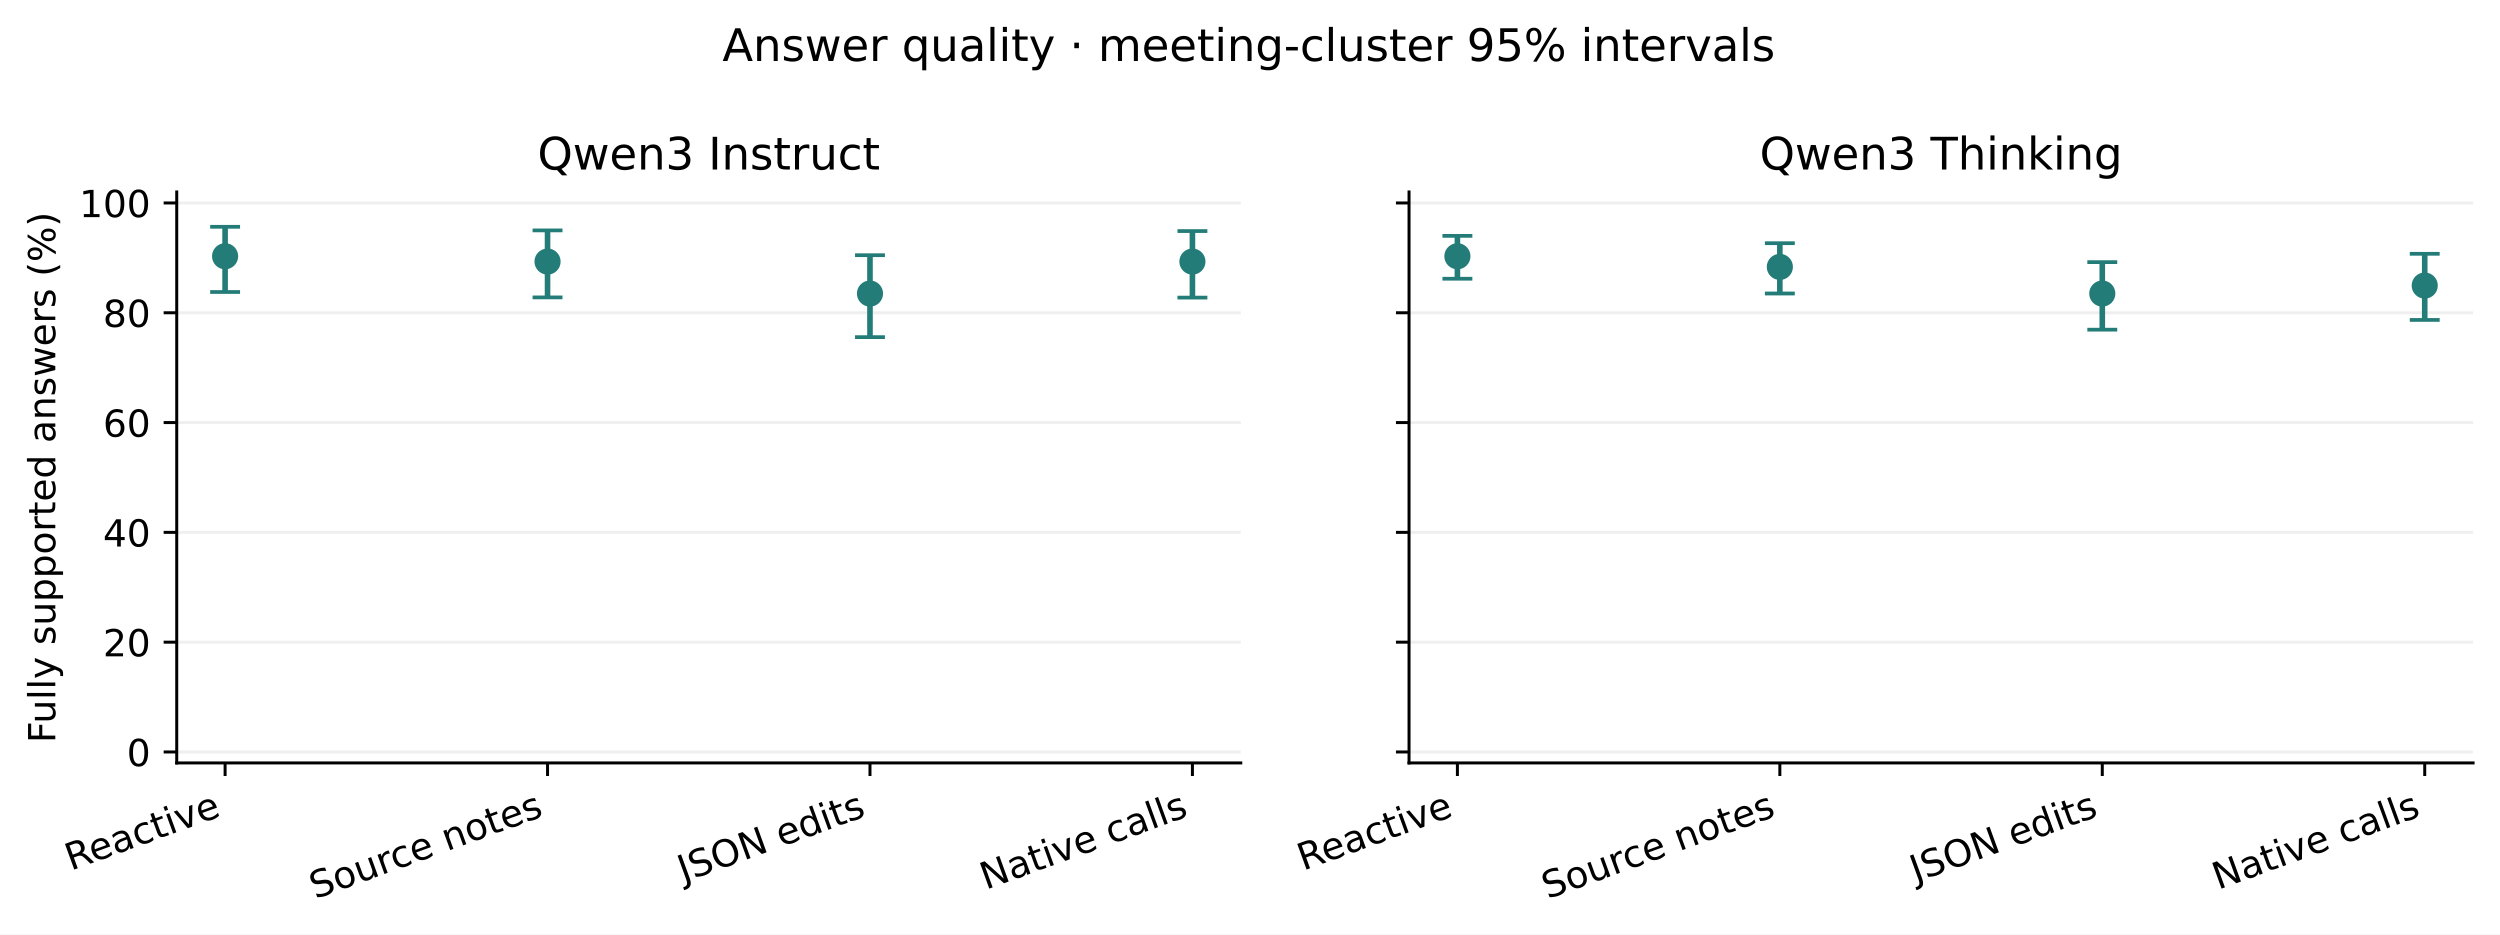
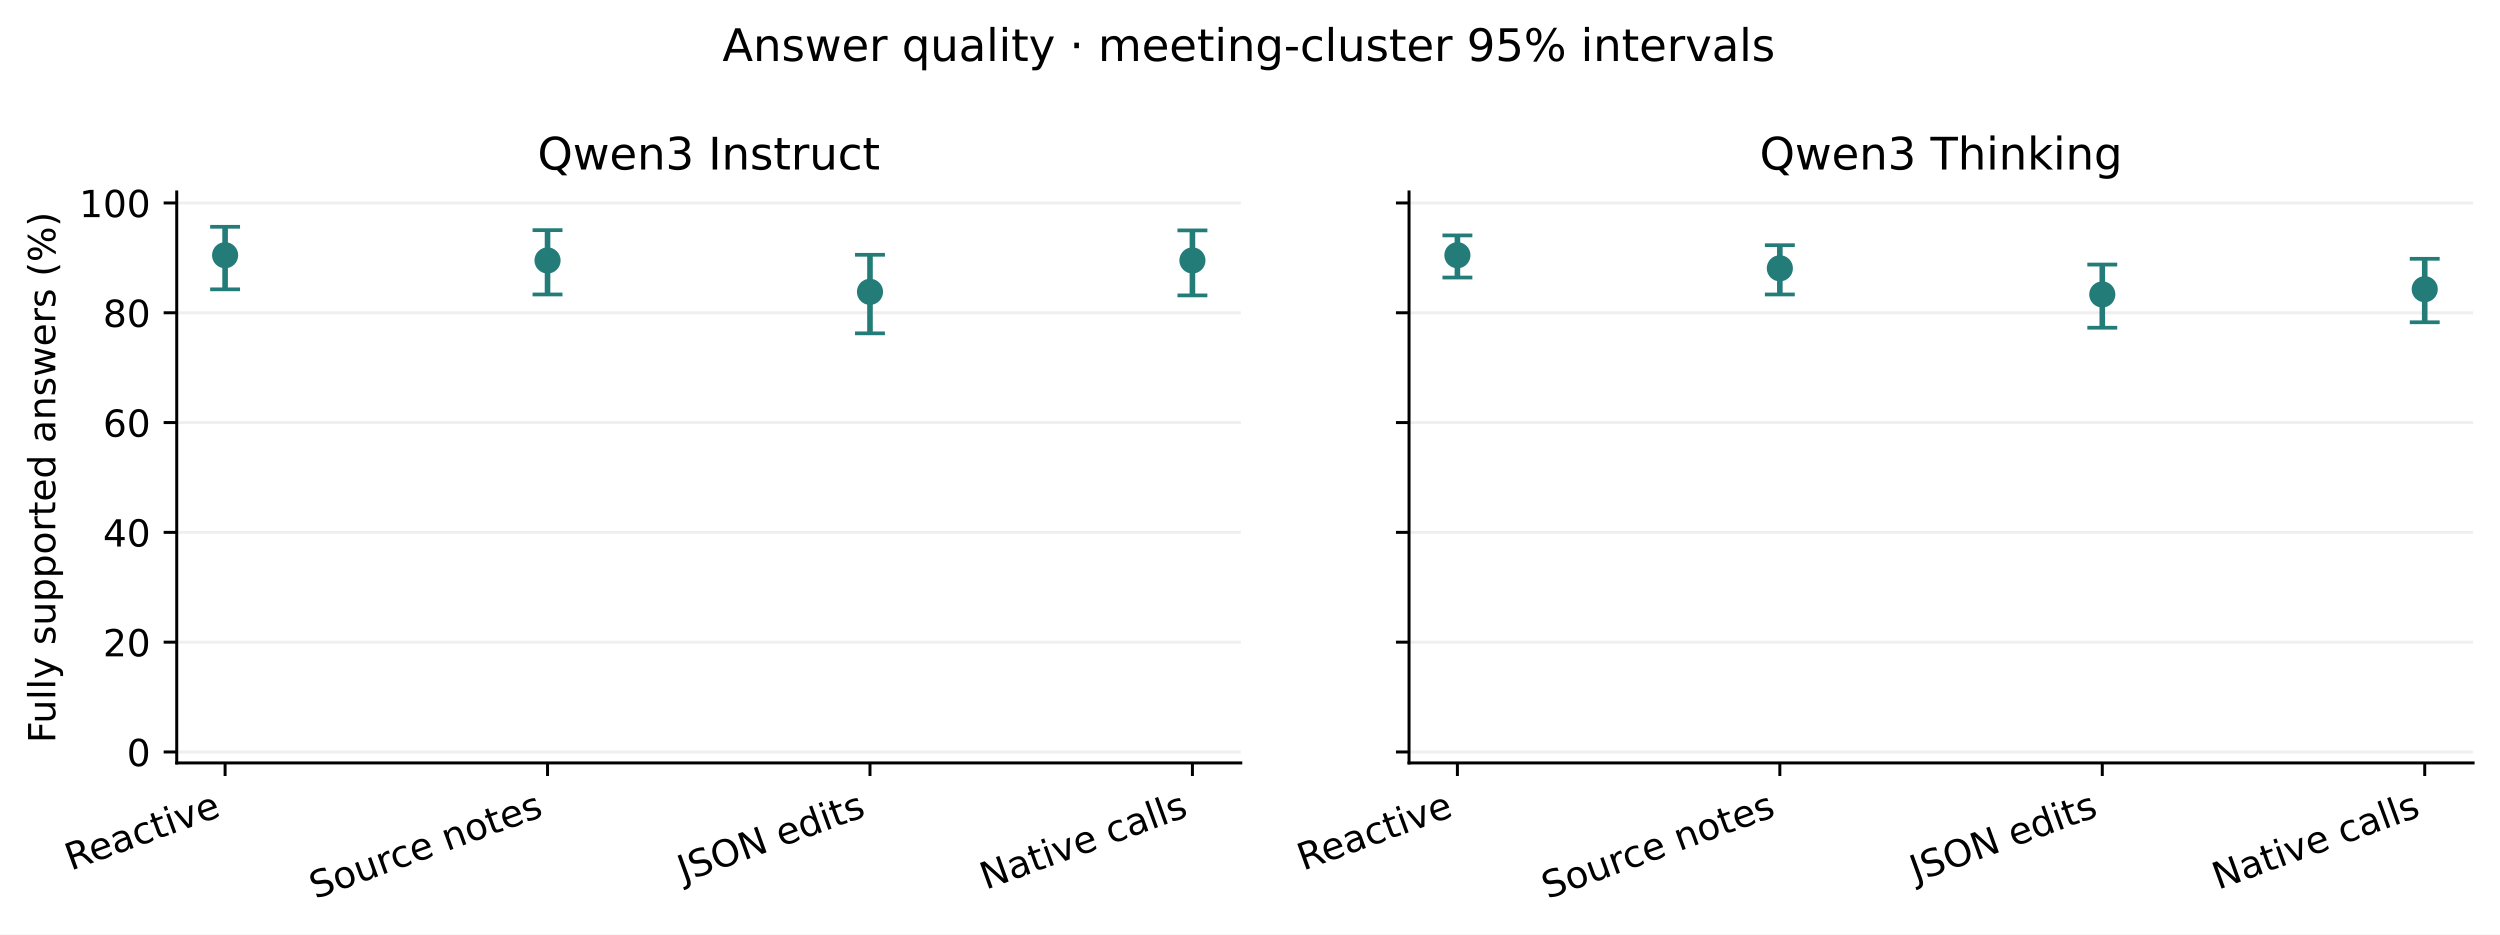
<svg xmlns="http://www.w3.org/2000/svg" xmlns:xlink="http://www.w3.org/1999/xlink" width="668.926pt" height="250.057pt" viewBox="0 0 668.926 250.057" version="1.1">
  <defs>
    <style type="text/css">*{stroke-linejoin: round; stroke-linecap: butt}</style>
  </defs>
  <g id="figure_1">
    <g id="patch_1">
      <path d="M 0 250.057  L 668.926 250.057  L 668.926 0  L 0 0  z " style="fill: #ffffff" />
    </g>
    <g id="axes_1">
      <g id="patch_2">
        <path d="M 47.288 204.138  L 331.998 204.138  L 331.998 51.363  L 47.288 51.363  z " style="fill: #ffffff" />
      </g>
      <g id="matplotlib.axis_1">
        <g id="xtick_1">
          <g id="line2d_1">
            <defs>
-               <path id="m6ab2b7c35a" d="M 0 0  L 0 3.5  " style="stroke: #000000; stroke-width: 0.8" />
+               <path id="m1e0daa736a" d="M 0 0  L 0 3.5  " style="stroke: #000000; stroke-width: 0.8" />
            </defs>
            <g>
-               <use xlink:href="#m6ab2b7c35a" x="60.23" y="204.138" style="stroke: #000000; stroke-width: 0.8" />
+               <use xlink:href="#m1e0daa736a" x="60.23" y="204.138" style="stroke: #000000; stroke-width: 0.8" />
            </g>
          </g>
          <g id="text_1">
            <text style="font-size: 10px; font-family: 'DejaVu Sans', 'Bitstream Vera Sans', 'Computer Modern Sans Serif', 'Lucida Grande', 'Verdana', 'Geneva', 'Lucid', 'Arial', 'Helvetica', 'Avant Garde', sans-serif" transform="translate(18.95421 233.0025) rotate(-20)">Reactive</text>
          </g>
        </g>
        <g id="xtick_2">
          <g id="line2d_2">
            <g>
-               <use xlink:href="#m6ab2b7c35a" x="146.505" y="204.138" style="stroke: #000000; stroke-width: 0.8" />
+               <use xlink:href="#m1e0daa736a" x="146.505" y="204.138" style="stroke: #000000; stroke-width: 0.8" />
            </g>
          </g>
          <g id="text_2">
            <text style="font-size: 10px; font-family: 'DejaVu Sans', 'Bitstream Vera Sans', 'Computer Modern Sans Serif', 'Lucida Grande', 'Verdana', 'Geneva', 'Lucid', 'Arial', 'Helvetica', 'Avant Garde', sans-serif" transform="translate(84.35549 240.5994) rotate(-20)">Source notes</text>
          </g>
        </g>
        <g id="xtick_3">
          <g id="line2d_3">
            <g>
-               <use xlink:href="#m6ab2b7c35a" x="232.781" y="204.138" style="stroke: #000000; stroke-width: 0.8" />
+               <use xlink:href="#m1e0daa736a" x="232.781" y="204.138" style="stroke: #000000; stroke-width: 0.8" />
            </g>
          </g>
          <g id="text_3">
            <text style="font-size: 10px; font-family: 'DejaVu Sans', 'Bitstream Vera Sans', 'Computer Modern Sans Serif', 'Lucida Grande', 'Verdana', 'Geneva', 'Lucid', 'Arial', 'Helvetica', 'Avant Garde', sans-serif" transform="translate(182.8706 236.1454) rotate(-20)">JSON edits</text>
          </g>
        </g>
        <g id="xtick_4">
          <g id="line2d_4">
            <g>
-               <use xlink:href="#m6ab2b7c35a" x="319.057" y="204.138" style="stroke: #000000; stroke-width: 0.8" />
+               <use xlink:href="#m1e0daa736a" x="319.057" y="204.138" style="stroke: #000000; stroke-width: 0.8" />
            </g>
          </g>
          <g id="text_4">
            <text style="font-size: 10px; font-family: 'DejaVu Sans', 'Bitstream Vera Sans', 'Computer Modern Sans Serif', 'Lucida Grande', 'Verdana', 'Geneva', 'Lucid', 'Arial', 'Helvetica', 'Avant Garde', sans-serif" transform="translate(263.7798 238.0986) rotate(-20)">Native calls</text>
          </g>
        </g>
      </g>
      <g id="matplotlib.axis_2">
        <g id="ytick_1">
          <g id="line2d_5">
-             <path d="M 47.288 201.2  L 331.998 201.2  " clip-path="url(#p899518d1d3)" style="fill: none; stroke: #b0b0b0; stroke-opacity: 0.2; stroke-width: 0.8; stroke-linecap: square" />
+             <path d="M 47.288 201.2  L 331.998 201.2  " clip-path="url(#pd5b163e7b0)" style="fill: none; stroke: #b0b0b0; stroke-opacity: 0.2; stroke-width: 0.8; stroke-linecap: square" />
          </g>
          <g id="line2d_6">
            <defs>
-               <path id="me360036311" d="M 0 0  L -3.5 0  " style="stroke: #000000; stroke-width: 0.8" />
+               <path id="m174d01e492" d="M 0 0  L -3.5 0  " style="stroke: #000000; stroke-width: 0.8" />
            </defs>
            <g>
-               <use xlink:href="#me360036311" x="47.288" y="201.2" style="stroke: #000000; stroke-width: 0.8" />
+               <use xlink:href="#m174d01e492" x="47.288" y="201.2" style="stroke: #000000; stroke-width: 0.8" />
            </g>
          </g>
          <g id="text_5">
            <text style="font-size: 10px; font-family: 'DejaVu Sans', 'Bitstream Vera Sans', 'Computer Modern Sans Serif', 'Lucida Grande', 'Verdana', 'Geneva', 'Lucid', 'Arial', 'Helvetica', 'Avant Garde', sans-serif; text-anchor: end" x="40.288" y="204.999" transform="rotate(-0 40.28828 204.9992)">0</text>
          </g>
        </g>
        <g id="ytick_2">
          <g id="line2d_7">
-             <path d="M 47.288 171.82  L 331.998 171.82  " clip-path="url(#p899518d1d3)" style="fill: none; stroke: #b0b0b0; stroke-opacity: 0.2; stroke-width: 0.8; stroke-linecap: square" />
+             <path d="M 47.288 171.82  L 331.998 171.82  " clip-path="url(#pd5b163e7b0)" style="fill: none; stroke: #b0b0b0; stroke-opacity: 0.2; stroke-width: 0.8; stroke-linecap: square" />
          </g>
          <g id="line2d_8">
            <g>
-               <use xlink:href="#me360036311" x="47.288" y="171.82" style="stroke: #000000; stroke-width: 0.8" />
+               <use xlink:href="#m174d01e492" x="47.288" y="171.82" style="stroke: #000000; stroke-width: 0.8" />
            </g>
          </g>
          <g id="text_6">
            <text style="font-size: 10px; font-family: 'DejaVu Sans', 'Bitstream Vera Sans', 'Computer Modern Sans Serif', 'Lucida Grande', 'Verdana', 'Geneva', 'Lucid', 'Arial', 'Helvetica', 'Avant Garde', sans-serif; text-anchor: end" x="40.288" y="175.619" transform="rotate(-0 40.28828 175.6193)">20</text>
          </g>
        </g>
        <g id="ytick_3">
          <g id="line2d_9">
-             <path d="M 47.288 142.441  L 331.998 142.441  " clip-path="url(#p899518d1d3)" style="fill: none; stroke: #b0b0b0; stroke-opacity: 0.2; stroke-width: 0.8; stroke-linecap: square" />
+             <path d="M 47.288 142.441  L 331.998 142.441  " clip-path="url(#pd5b163e7b0)" style="fill: none; stroke: #b0b0b0; stroke-opacity: 0.2; stroke-width: 0.8; stroke-linecap: square" />
          </g>
          <g id="line2d_10">
            <g>
-               <use xlink:href="#me360036311" x="47.288" y="142.441" style="stroke: #000000; stroke-width: 0.8" />
+               <use xlink:href="#m174d01e492" x="47.288" y="142.441" style="stroke: #000000; stroke-width: 0.8" />
            </g>
          </g>
          <g id="text_7">
            <text style="font-size: 10px; font-family: 'DejaVu Sans', 'Bitstream Vera Sans', 'Computer Modern Sans Serif', 'Lucida Grande', 'Verdana', 'Geneva', 'Lucid', 'Arial', 'Helvetica', 'Avant Garde', sans-serif; text-anchor: end" x="40.288" y="146.239" transform="rotate(-0 40.28828 146.2394)">40</text>
          </g>
        </g>
        <g id="ytick_4">
          <g id="line2d_11">
-             <path d="M 47.288 113.061  L 331.998 113.061  " clip-path="url(#p899518d1d3)" style="fill: none; stroke: #b0b0b0; stroke-opacity: 0.2; stroke-width: 0.8; stroke-linecap: square" />
+             <path d="M 47.288 113.061  L 331.998 113.061  " clip-path="url(#pd5b163e7b0)" style="fill: none; stroke: #b0b0b0; stroke-opacity: 0.2; stroke-width: 0.8; stroke-linecap: square" />
          </g>
          <g id="line2d_12">
            <g>
-               <use xlink:href="#me360036311" x="47.288" y="113.061" style="stroke: #000000; stroke-width: 0.8" />
+               <use xlink:href="#m174d01e492" x="47.288" y="113.061" style="stroke: #000000; stroke-width: 0.8" />
            </g>
          </g>
          <g id="text_8">
            <text style="font-size: 10px; font-family: 'DejaVu Sans', 'Bitstream Vera Sans', 'Computer Modern Sans Serif', 'Lucida Grande', 'Verdana', 'Geneva', 'Lucid', 'Arial', 'Helvetica', 'Avant Garde', sans-serif; text-anchor: end" x="40.288" y="116.859" transform="rotate(-0 40.28828 116.8595)">60</text>
          </g>
        </g>
        <g id="ytick_5">
          <g id="line2d_13">
-             <path d="M 47.288 83.681  L 331.998 83.681  " clip-path="url(#p899518d1d3)" style="fill: none; stroke: #b0b0b0; stroke-opacity: 0.2; stroke-width: 0.8; stroke-linecap: square" />
+             <path d="M 47.288 83.681  L 331.998 83.681  " clip-path="url(#pd5b163e7b0)" style="fill: none; stroke: #b0b0b0; stroke-opacity: 0.2; stroke-width: 0.8; stroke-linecap: square" />
          </g>
          <g id="line2d_14">
            <g>
-               <use xlink:href="#me360036311" x="47.288" y="83.681" style="stroke: #000000; stroke-width: 0.8" />
+               <use xlink:href="#m174d01e492" x="47.288" y="83.681" style="stroke: #000000; stroke-width: 0.8" />
            </g>
          </g>
          <g id="text_9">
            <text style="font-size: 10px; font-family: 'DejaVu Sans', 'Bitstream Vera Sans', 'Computer Modern Sans Serif', 'Lucida Grande', 'Verdana', 'Geneva', 'Lucid', 'Arial', 'Helvetica', 'Avant Garde', sans-serif; text-anchor: end" x="40.288" y="87.48" transform="rotate(-0 40.28828 87.47955)">80</text>
          </g>
        </g>
        <g id="ytick_6">
          <g id="line2d_15">
-             <path d="M 47.288 54.301  L 331.998 54.301  " clip-path="url(#p899518d1d3)" style="fill: none; stroke: #b0b0b0; stroke-opacity: 0.2; stroke-width: 0.8; stroke-linecap: square" />
+             <path d="M 47.288 54.301  L 331.998 54.301  " clip-path="url(#pd5b163e7b0)" style="fill: none; stroke: #b0b0b0; stroke-opacity: 0.2; stroke-width: 0.8; stroke-linecap: square" />
          </g>
          <g id="line2d_16">
            <g>
-               <use xlink:href="#me360036311" x="47.288" y="54.301" style="stroke: #000000; stroke-width: 0.8" />
+               <use xlink:href="#m174d01e492" x="47.288" y="54.301" style="stroke: #000000; stroke-width: 0.8" />
            </g>
          </g>
          <g id="text_10">
            <text style="font-size: 10px; font-family: 'DejaVu Sans', 'Bitstream Vera Sans', 'Computer Modern Sans Serif', 'Lucida Grande', 'Verdana', 'Geneva', 'Lucid', 'Arial', 'Helvetica', 'Avant Garde', sans-serif; text-anchor: end" x="40.288" y="58.1" transform="rotate(-0 40.28828 58.09963)">100</text>
          </g>
        </g>
        <g id="text_11">
          <text style="font-size: 10px; font-family: 'DejaVu Sans', 'Bitstream Vera Sans', 'Computer Modern Sans Serif', 'Lucida Grande', 'Verdana', 'Geneva', 'Lucid', 'Arial', 'Helvetica', 'Avant Garde', sans-serif; text-anchor: middle" x="14.798" y="127.751" transform="rotate(-90 14.79844 127.7506)">Fully supported answers (%)</text>
        </g>
      </g>
      <g id="LineCollection_1">
-         <path d="M 60.23 78.122  L 60.23 60.688  " clip-path="url(#p899518d1d3)" style="fill: none; stroke: #237c78; stroke-width: 1.5" />
+         <path d="M 60.23 77.424  L 60.23 60.688  " clip-path="url(#pd5b163e7b0)" style="fill: none; stroke: #237c78; stroke-width: 1.5" />
      </g>
      <g id="line2d_17">
        <defs>
-           <path id="m6b634b6a52" d="M 4 0  L -4 -0  " style="stroke: #237c78" />
+           <path id="m1256e36983" d="M 4 0  L -4 -0  " style="stroke: #237c78" />
        </defs>
-         <g clip-path="url(#p899518d1d3)">
-           <use xlink:href="#m6b634b6a52" x="60.23" y="78.122" style="fill: #237c78; stroke: #237c78" />
+         <g clip-path="url(#pd5b163e7b0)">
+           <use xlink:href="#m1256e36983" x="60.23" y="77.424" style="fill: #237c78; stroke: #237c78" />
        </g>
      </g>
      <g id="line2d_18">
-         <g clip-path="url(#p899518d1d3)">
-           <use xlink:href="#m6b634b6a52" x="60.23" y="60.688" style="fill: #237c78; stroke: #237c78" />
+         <g clip-path="url(#pd5b163e7b0)">
+           <use xlink:href="#m1256e36983" x="60.23" y="60.688" style="fill: #237c78; stroke: #237c78" />
        </g>
      </g>
      <g id="LineCollection_2">
-         <path d="M 146.505 79.574  L 146.505 61.646  " clip-path="url(#p899518d1d3)" style="fill: none; stroke: #237c78; stroke-width: 1.5" />
+         <path d="M 146.505 78.784  L 146.505 61.585  " clip-path="url(#pd5b163e7b0)" style="fill: none; stroke: #237c78; stroke-width: 1.5" />
      </g>
      <g id="line2d_19">
-         <g clip-path="url(#p899518d1d3)">
-           <use xlink:href="#m6b634b6a52" x="146.505" y="79.574" style="fill: #237c78; stroke: #237c78" />
+         <g clip-path="url(#pd5b163e7b0)">
+           <use xlink:href="#m1256e36983" x="146.505" y="78.784" style="fill: #237c78; stroke: #237c78" />
        </g>
      </g>
      <g id="line2d_20">
-         <g clip-path="url(#p899518d1d3)">
-           <use xlink:href="#m6b634b6a52" x="146.505" y="61.646" style="fill: #237c78; stroke: #237c78" />
+         <g clip-path="url(#pd5b163e7b0)">
+           <use xlink:href="#m1256e36983" x="146.505" y="61.585" style="fill: #237c78; stroke: #237c78" />
        </g>
      </g>
      <g id="LineCollection_3">
-         <path d="M 232.781 90.21  L 232.781 68.291  " clip-path="url(#p899518d1d3)" style="fill: none; stroke: #237c78; stroke-width: 1.5" />
+         <path d="M 232.781 89.189  L 232.781 68.181  " clip-path="url(#pd5b163e7b0)" style="fill: none; stroke: #237c78; stroke-width: 1.5" />
      </g>
      <g id="line2d_21">
-         <g clip-path="url(#p899518d1d3)">
-           <use xlink:href="#m6b634b6a52" x="232.781" y="90.21" style="fill: #237c78; stroke: #237c78" />
+         <g clip-path="url(#pd5b163e7b0)">
+           <use xlink:href="#m1256e36983" x="232.781" y="89.189" style="fill: #237c78; stroke: #237c78" />
        </g>
      </g>
      <g id="line2d_22">
-         <g clip-path="url(#p899518d1d3)">
-           <use xlink:href="#m6b634b6a52" x="232.781" y="68.291" style="fill: #237c78; stroke: #237c78" />
+         <g clip-path="url(#pd5b163e7b0)">
+           <use xlink:href="#m1256e36983" x="232.781" y="68.181" style="fill: #237c78; stroke: #237c78" />
        </g>
      </g>
      <g id="LineCollection_4">
-         <path d="M 319.057 79.628  L 319.057 61.834  " clip-path="url(#p899518d1d3)" style="fill: none; stroke: #237c78; stroke-width: 1.5" />
+         <path d="M 319.057 79.042  L 319.057 61.646  " clip-path="url(#pd5b163e7b0)" style="fill: none; stroke: #237c78; stroke-width: 1.5" />
      </g>
      <g id="line2d_23">
-         <g clip-path="url(#p899518d1d3)">
-           <use xlink:href="#m6b634b6a52" x="319.057" y="79.628" style="fill: #237c78; stroke: #237c78" />
+         <g clip-path="url(#pd5b163e7b0)">
+           <use xlink:href="#m1256e36983" x="319.057" y="79.042" style="fill: #237c78; stroke: #237c78" />
        </g>
      </g>
      <g id="line2d_24">
-         <g clip-path="url(#p899518d1d3)">
-           <use xlink:href="#m6b634b6a52" x="319.057" y="61.834" style="fill: #237c78; stroke: #237c78" />
+         <g clip-path="url(#pd5b163e7b0)">
+           <use xlink:href="#m1256e36983" x="319.057" y="61.646" style="fill: #237c78; stroke: #237c78" />
        </g>
      </g>
      <g id="line2d_25">
        <defs>
-           <path id="m372ee1ab7f" d="M 0 3  C 0.796 3 1.559 2.684 2.121 2.121  C 2.684 1.559 3 0.796 3 0  C 3 -0.796 2.684 -1.559 2.121 -2.121  C 1.559 -2.684 0.796 -3 0 -3  C -0.796 -3 -1.559 -2.684 -2.121 -2.121  C -2.684 -1.559 -3 -0.796 -3 0  C -3 0.796 -2.684 1.559 -2.121 2.121  C -1.559 2.684 -0.796 3 0 3  z " style="stroke: #237c78" />
+           <path id="m9bd3ea5081" d="M 0 3  C 0.796 3 1.559 2.684 2.121 2.121  C 2.684 1.559 3 0.796 3 0  C 3 -0.796 2.684 -1.559 2.121 -2.121  C 1.559 -2.684 0.796 -3 0 -3  C -0.796 -3 -1.559 -2.684 -2.121 -2.121  C -2.684 -1.559 -3 -0.796 -3 0  C -3 0.796 -2.684 1.559 -2.121 2.121  C -1.559 2.684 -0.796 3 0 3  z " style="stroke: #237c78" />
        </defs>
-         <g clip-path="url(#p899518d1d3)">
-           <use xlink:href="#m372ee1ab7f" x="60.23" y="68.563" style="fill: #237c78; stroke: #237c78" />
+         <g clip-path="url(#pd5b163e7b0)">
+           <use xlink:href="#m9bd3ea5081" x="60.23" y="68.291" style="fill: #237c78; stroke: #237c78" />
        </g>
      </g>
      <g id="line2d_26">
-         <g clip-path="url(#p899518d1d3)">
-           <use xlink:href="#m372ee1ab7f" x="146.505" y="69.989" style="fill: #237c78; stroke: #237c78" />
+         <g clip-path="url(#pd5b163e7b0)">
+           <use xlink:href="#m9bd3ea5081" x="146.505" y="69.69" style="fill: #237c78; stroke: #237c78" />
        </g>
      </g>
      <g id="line2d_27">
-         <g clip-path="url(#p899518d1d3)">
-           <use xlink:href="#m372ee1ab7f" x="232.781" y="78.546" style="fill: #237c78; stroke: #237c78" />
+         <g clip-path="url(#pd5b163e7b0)">
+           <use xlink:href="#m9bd3ea5081" x="232.781" y="78.085" style="fill: #237c78; stroke: #237c78" />
        </g>
      </g>
      <g id="line2d_28">
-         <g clip-path="url(#p899518d1d3)">
-           <use xlink:href="#m372ee1ab7f" x="319.057" y="69.989" style="fill: #237c78; stroke: #237c78" />
+         <g clip-path="url(#pd5b163e7b0)">
+           <use xlink:href="#m9bd3ea5081" x="319.057" y="69.69" style="fill: #237c78; stroke: #237c78" />
        </g>
      </g>
      <g id="patch_3">
        <path d="M 47.288 204.138  L 47.288 51.363  " style="fill: none; stroke: #000000; stroke-width: 0.8; stroke-linejoin: miter; stroke-linecap: square" />
      </g>
      <g id="patch_4">
        <path d="M 47.288 204.138  L 331.998 204.138  " style="fill: none; stroke: #000000; stroke-width: 0.8; stroke-linejoin: miter; stroke-linecap: square" />
      </g>
      <g id="text_12">
        <text style="font-size: 12px; font-family: 'DejaVu Sans', 'Bitstream Vera Sans', 'Computer Modern Sans Serif', 'Lucida Grande', 'Verdana', 'Geneva', 'Lucid', 'Arial', 'Helvetica', 'Avant Garde', sans-serif; text-anchor: middle" x="189.643" y="45.363" transform="rotate(-0 189.6431 45.36281)">Qwen3 Instruct</text>
      </g>
    </g>
    <g id="axes_2">
      <g id="patch_5">
        <path d="M 377.016 204.138  L 661.726 204.138  L 661.726 51.363  L 377.016 51.363  z " style="fill: #ffffff" />
      </g>
      <g id="matplotlib.axis_3">
        <g id="xtick_5">
          <g id="line2d_29">
            <g>
-               <use xlink:href="#m6ab2b7c35a" x="389.958" y="204.138" style="stroke: #000000; stroke-width: 0.8" />
+               <use xlink:href="#m1e0daa736a" x="389.958" y="204.138" style="stroke: #000000; stroke-width: 0.8" />
            </g>
          </g>
          <g id="text_13">
            <text style="font-size: 10px; font-family: 'DejaVu Sans', 'Bitstream Vera Sans', 'Computer Modern Sans Serif', 'Lucida Grande', 'Verdana', 'Geneva', 'Lucid', 'Arial', 'Helvetica', 'Avant Garde', sans-serif" transform="translate(348.6822 233.0025) rotate(-20)">Reactive</text>
          </g>
        </g>
        <g id="xtick_6">
          <g id="line2d_30">
            <g>
-               <use xlink:href="#m6ab2b7c35a" x="476.233" y="204.138" style="stroke: #000000; stroke-width: 0.8" />
+               <use xlink:href="#m1e0daa736a" x="476.233" y="204.138" style="stroke: #000000; stroke-width: 0.8" />
            </g>
          </g>
          <g id="text_14">
            <text style="font-size: 10px; font-family: 'DejaVu Sans', 'Bitstream Vera Sans', 'Computer Modern Sans Serif', 'Lucida Grande', 'Verdana', 'Geneva', 'Lucid', 'Arial', 'Helvetica', 'Avant Garde', sans-serif" transform="translate(414.0835 240.5994) rotate(-20)">Source notes</text>
          </g>
        </g>
        <g id="xtick_7">
          <g id="line2d_31">
            <g>
-               <use xlink:href="#m6ab2b7c35a" x="562.509" y="204.138" style="stroke: #000000; stroke-width: 0.8" />
+               <use xlink:href="#m1e0daa736a" x="562.509" y="204.138" style="stroke: #000000; stroke-width: 0.8" />
            </g>
          </g>
          <g id="text_15">
            <text style="font-size: 10px; font-family: 'DejaVu Sans', 'Bitstream Vera Sans', 'Computer Modern Sans Serif', 'Lucida Grande', 'Verdana', 'Geneva', 'Lucid', 'Arial', 'Helvetica', 'Avant Garde', sans-serif" transform="translate(512.5986 236.1454) rotate(-20)">JSON edits</text>
          </g>
        </g>
        <g id="xtick_8">
          <g id="line2d_32">
            <g>
-               <use xlink:href="#m6ab2b7c35a" x="648.785" y="204.138" style="stroke: #000000; stroke-width: 0.8" />
+               <use xlink:href="#m1e0daa736a" x="648.785" y="204.138" style="stroke: #000000; stroke-width: 0.8" />
            </g>
          </g>
          <g id="text_16">
            <text style="font-size: 10px; font-family: 'DejaVu Sans', 'Bitstream Vera Sans', 'Computer Modern Sans Serif', 'Lucida Grande', 'Verdana', 'Geneva', 'Lucid', 'Arial', 'Helvetica', 'Avant Garde', sans-serif" transform="translate(593.5078 238.0986) rotate(-20)">Native calls</text>
          </g>
        </g>
      </g>
      <g id="matplotlib.axis_4">
        <g id="ytick_7">
          <g id="line2d_33">
-             <path d="M 377.016 201.2  L 661.726 201.2  " clip-path="url(#pcfbc85f591)" style="fill: none; stroke: #b0b0b0; stroke-opacity: 0.2; stroke-width: 0.8; stroke-linecap: square" />
+             <path d="M 377.016 201.2  L 661.726 201.2  " clip-path="url(#pc7e83adfa6)" style="fill: none; stroke: #b0b0b0; stroke-opacity: 0.2; stroke-width: 0.8; stroke-linecap: square" />
          </g>
          <g id="line2d_34">
            <g>
-               <use xlink:href="#me360036311" x="377.016" y="201.2" style="stroke: #000000; stroke-width: 0.8" />
+               <use xlink:href="#m174d01e492" x="377.016" y="201.2" style="stroke: #000000; stroke-width: 0.8" />
            </g>
          </g>
        </g>
        <g id="ytick_8">
          <g id="line2d_35">
-             <path d="M 377.016 171.82  L 661.726 171.82  " clip-path="url(#pcfbc85f591)" style="fill: none; stroke: #b0b0b0; stroke-opacity: 0.2; stroke-width: 0.8; stroke-linecap: square" />
+             <path d="M 377.016 171.82  L 661.726 171.82  " clip-path="url(#pc7e83adfa6)" style="fill: none; stroke: #b0b0b0; stroke-opacity: 0.2; stroke-width: 0.8; stroke-linecap: square" />
          </g>
          <g id="line2d_36">
            <g>
-               <use xlink:href="#me360036311" x="377.016" y="171.82" style="stroke: #000000; stroke-width: 0.8" />
+               <use xlink:href="#m174d01e492" x="377.016" y="171.82" style="stroke: #000000; stroke-width: 0.8" />
            </g>
          </g>
        </g>
        <g id="ytick_9">
          <g id="line2d_37">
-             <path d="M 377.016 142.441  L 661.726 142.441  " clip-path="url(#pcfbc85f591)" style="fill: none; stroke: #b0b0b0; stroke-opacity: 0.2; stroke-width: 0.8; stroke-linecap: square" />
+             <path d="M 377.016 142.441  L 661.726 142.441  " clip-path="url(#pc7e83adfa6)" style="fill: none; stroke: #b0b0b0; stroke-opacity: 0.2; stroke-width: 0.8; stroke-linecap: square" />
          </g>
          <g id="line2d_38">
            <g>
-               <use xlink:href="#me360036311" x="377.016" y="142.441" style="stroke: #000000; stroke-width: 0.8" />
+               <use xlink:href="#m174d01e492" x="377.016" y="142.441" style="stroke: #000000; stroke-width: 0.8" />
            </g>
          </g>
        </g>
        <g id="ytick_10">
          <g id="line2d_39">
-             <path d="M 377.016 113.061  L 661.726 113.061  " clip-path="url(#pcfbc85f591)" style="fill: none; stroke: #b0b0b0; stroke-opacity: 0.2; stroke-width: 0.8; stroke-linecap: square" />
+             <path d="M 377.016 113.061  L 661.726 113.061  " clip-path="url(#pc7e83adfa6)" style="fill: none; stroke: #b0b0b0; stroke-opacity: 0.2; stroke-width: 0.8; stroke-linecap: square" />
          </g>
          <g id="line2d_40">
            <g>
-               <use xlink:href="#me360036311" x="377.016" y="113.061" style="stroke: #000000; stroke-width: 0.8" />
+               <use xlink:href="#m174d01e492" x="377.016" y="113.061" style="stroke: #000000; stroke-width: 0.8" />
            </g>
          </g>
        </g>
        <g id="ytick_11">
          <g id="line2d_41">
-             <path d="M 377.016 83.681  L 661.726 83.681  " clip-path="url(#pcfbc85f591)" style="fill: none; stroke: #b0b0b0; stroke-opacity: 0.2; stroke-width: 0.8; stroke-linecap: square" />
+             <path d="M 377.016 83.681  L 661.726 83.681  " clip-path="url(#pc7e83adfa6)" style="fill: none; stroke: #b0b0b0; stroke-opacity: 0.2; stroke-width: 0.8; stroke-linecap: square" />
          </g>
          <g id="line2d_42">
            <g>
-               <use xlink:href="#me360036311" x="377.016" y="83.681" style="stroke: #000000; stroke-width: 0.8" />
+               <use xlink:href="#m174d01e492" x="377.016" y="83.681" style="stroke: #000000; stroke-width: 0.8" />
            </g>
          </g>
        </g>
        <g id="ytick_12">
          <g id="line2d_43">
-             <path d="M 377.016 54.301  L 661.726 54.301  " clip-path="url(#pcfbc85f591)" style="fill: none; stroke: #b0b0b0; stroke-opacity: 0.2; stroke-width: 0.8; stroke-linecap: square" />
+             <path d="M 377.016 54.301  L 661.726 54.301  " clip-path="url(#pc7e83adfa6)" style="fill: none; stroke: #b0b0b0; stroke-opacity: 0.2; stroke-width: 0.8; stroke-linecap: square" />
          </g>
          <g id="line2d_44">
            <g>
-               <use xlink:href="#me360036311" x="377.016" y="54.301" style="stroke: #000000; stroke-width: 0.8" />
+               <use xlink:href="#m174d01e492" x="377.016" y="54.301" style="stroke: #000000; stroke-width: 0.8" />
            </g>
          </g>
        </g>
      </g>
      <g id="LineCollection_5">
-         <path d="M 389.958 74.587  L 389.958 63.115  " clip-path="url(#pcfbc85f591)" style="fill: none; stroke: #237c78; stroke-width: 1.5" />
+         <path d="M 389.958 74.26  L 389.958 62.981  " clip-path="url(#pc7e83adfa6)" style="fill: none; stroke: #237c78; stroke-width: 1.5" />
      </g>
      <g id="line2d_45">
-         <g clip-path="url(#pcfbc85f591)">
-           <use xlink:href="#m6b634b6a52" x="389.958" y="74.587" style="fill: #237c78; stroke: #237c78" />
+         <g clip-path="url(#pc7e83adfa6)">
+           <use xlink:href="#m1256e36983" x="389.958" y="74.26" style="fill: #237c78; stroke: #237c78" />
        </g>
      </g>
      <g id="line2d_46">
-         <g clip-path="url(#pcfbc85f591)">
-           <use xlink:href="#m6b634b6a52" x="389.958" y="63.115" style="fill: #237c78; stroke: #237c78" />
+         <g clip-path="url(#pc7e83adfa6)">
+           <use xlink:href="#m1256e36983" x="389.958" y="62.981" style="fill: #237c78; stroke: #237c78" />
        </g>
      </g>
      <g id="LineCollection_6">
-         <path d="M 476.233 78.532  L 476.233 65.065  " clip-path="url(#pcfbc85f591)" style="fill: none; stroke: #237c78; stroke-width: 1.5" />
+         <path d="M 476.233 78.784  L 476.233 65.601  " clip-path="url(#pc7e83adfa6)" style="fill: none; stroke: #237c78; stroke-width: 1.5" />
      </g>
      <g id="line2d_47">
-         <g clip-path="url(#pcfbc85f591)">
-           <use xlink:href="#m6b634b6a52" x="476.233" y="78.532" style="fill: #237c78; stroke: #237c78" />
+         <g clip-path="url(#pc7e83adfa6)">
+           <use xlink:href="#m1256e36983" x="476.233" y="78.784" style="fill: #237c78; stroke: #237c78" />
        </g>
      </g>
      <g id="line2d_48">
-         <g clip-path="url(#pcfbc85f591)">
-           <use xlink:href="#m6b634b6a52" x="476.233" y="65.065" style="fill: #237c78; stroke: #237c78" />
+         <g clip-path="url(#pc7e83adfa6)">
+           <use xlink:href="#m1256e36983" x="476.233" y="65.601" style="fill: #237c78; stroke: #237c78" />
        </g>
      </g>
      <g id="LineCollection_7">
-         <path d="M 562.509 88.201  L 562.509 70.143  " clip-path="url(#pcfbc85f591)" style="fill: none; stroke: #237c78; stroke-width: 1.5" />
+         <path d="M 562.509 87.687  L 562.509 70.79  " clip-path="url(#pc7e83adfa6)" style="fill: none; stroke: #237c78; stroke-width: 1.5" />
      </g>
      <g id="line2d_49">
-         <g clip-path="url(#pcfbc85f591)">
-           <use xlink:href="#m6b634b6a52" x="562.509" y="88.201" style="fill: #237c78; stroke: #237c78" />
+         <g clip-path="url(#pc7e83adfa6)">
+           <use xlink:href="#m1256e36983" x="562.509" y="87.687" style="fill: #237c78; stroke: #237c78" />
        </g>
      </g>
      <g id="line2d_50">
-         <g clip-path="url(#pcfbc85f591)">
-           <use xlink:href="#m6b634b6a52" x="562.509" y="70.143" style="fill: #237c78; stroke: #237c78" />
+         <g clip-path="url(#pc7e83adfa6)">
+           <use xlink:href="#m1256e36983" x="562.509" y="70.79" style="fill: #237c78; stroke: #237c78" />
        </g>
      </g>
      <g id="LineCollection_8">
-         <path d="M 648.785 85.597  L 648.785 67.903  " clip-path="url(#pcfbc85f591)" style="fill: none; stroke: #237c78; stroke-width: 1.5" />
+         <path d="M 648.785 86.235  L 648.785 69.251  " clip-path="url(#pc7e83adfa6)" style="fill: none; stroke: #237c78; stroke-width: 1.5" />
      </g>
      <g id="line2d_51">
-         <g clip-path="url(#pcfbc85f591)">
-           <use xlink:href="#m6b634b6a52" x="648.785" y="85.597" style="fill: #237c78; stroke: #237c78" />
+         <g clip-path="url(#pc7e83adfa6)">
+           <use xlink:href="#m1256e36983" x="648.785" y="86.235" style="fill: #237c78; stroke: #237c78" />
        </g>
      </g>
      <g id="line2d_52">
-         <g clip-path="url(#pcfbc85f591)">
-           <use xlink:href="#m6b634b6a52" x="648.785" y="67.903" style="fill: #237c78; stroke: #237c78" />
+         <g clip-path="url(#pc7e83adfa6)">
+           <use xlink:href="#m1256e36983" x="648.785" y="69.251" style="fill: #237c78; stroke: #237c78" />
        </g>
      </g>
      <g id="line2d_53">
-         <g clip-path="url(#pcfbc85f591)">
-           <use xlink:href="#m372ee1ab7f" x="389.958" y="68.563" style="fill: #237c78; stroke: #237c78" />
+         <g clip-path="url(#pc7e83adfa6)">
+           <use xlink:href="#m9bd3ea5081" x="389.958" y="68.291" style="fill: #237c78; stroke: #237c78" />
        </g>
      </g>
      <g id="line2d_54">
-         <g clip-path="url(#pcfbc85f591)">
-           <use xlink:href="#m372ee1ab7f" x="476.233" y="71.415" style="fill: #237c78; stroke: #237c78" />
+         <g clip-path="url(#pc7e83adfa6)">
+           <use xlink:href="#m9bd3ea5081" x="476.233" y="71.789" style="fill: #237c78; stroke: #237c78" />
        </g>
      </g>
      <g id="line2d_55">
-         <g clip-path="url(#pcfbc85f591)">
-           <use xlink:href="#m372ee1ab7f" x="562.509" y="78.546" style="fill: #237c78; stroke: #237c78" />
+         <g clip-path="url(#pc7e83adfa6)">
+           <use xlink:href="#m9bd3ea5081" x="562.509" y="78.784" style="fill: #237c78; stroke: #237c78" />
        </g>
      </g>
      <g id="line2d_56">
-         <g clip-path="url(#pcfbc85f591)">
-           <use xlink:href="#m372ee1ab7f" x="648.785" y="76.407" style="fill: #237c78; stroke: #237c78" />
+         <g clip-path="url(#pc7e83adfa6)">
+           <use xlink:href="#m9bd3ea5081" x="648.785" y="77.385" style="fill: #237c78; stroke: #237c78" />
        </g>
      </g>
      <g id="patch_6">
        <path d="M 377.016 204.138  L 377.016 51.363  " style="fill: none; stroke: #000000; stroke-width: 0.8; stroke-linejoin: miter; stroke-linecap: square" />
      </g>
      <g id="patch_7">
        <path d="M 377.016 204.138  L 661.726 204.138  " style="fill: none; stroke: #000000; stroke-width: 0.8; stroke-linejoin: miter; stroke-linecap: square" />
      </g>
      <g id="text_17">
        <text style="font-size: 12px; font-family: 'DejaVu Sans', 'Bitstream Vera Sans', 'Computer Modern Sans Serif', 'Lucida Grande', 'Verdana', 'Geneva', 'Lucid', 'Arial', 'Helvetica', 'Avant Garde', sans-serif; text-anchor: middle" x="519.371" y="45.363" transform="rotate(-0 519.3711 45.36281)">Qwen3 Thinking</text>
      </g>
    </g>
    <g id="text_18">
      <text style="font-size: 12px; font-family: 'DejaVu Sans', 'Bitstream Vera Sans', 'Computer Modern Sans Serif', 'Lucida Grande', 'Verdana', 'Geneva', 'Lucid', 'Arial', 'Helvetica', 'Avant Garde', sans-serif; text-anchor: middle" x="334.126" y="16.318" transform="rotate(-0 334.1259 16.31812)">Answer quality · meeting-cluster 95% intervals</text>
    </g>
  </g>
  <defs>
-     <clipPath id="p899518d1d3">
+     <clipPath id="pd5b163e7b0">
      <rect x="47.288" y="51.363" width="284.71" height="152.776" />
    </clipPath>
-     <clipPath id="pcfbc85f591">
+     <clipPath id="pc7e83adfa6">
      <rect x="377.016" y="51.363" width="284.71" height="152.776" />
    </clipPath>
  </defs>
</svg>
